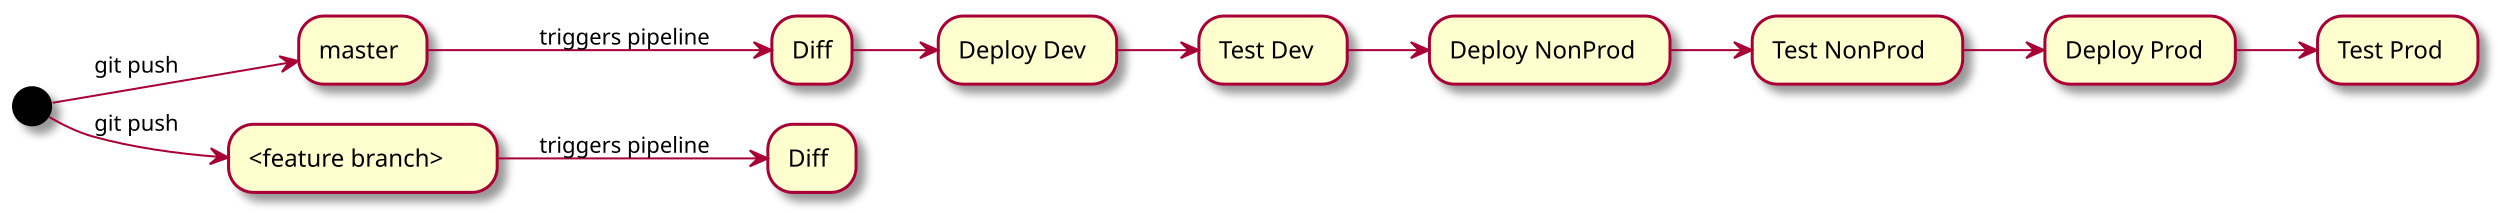
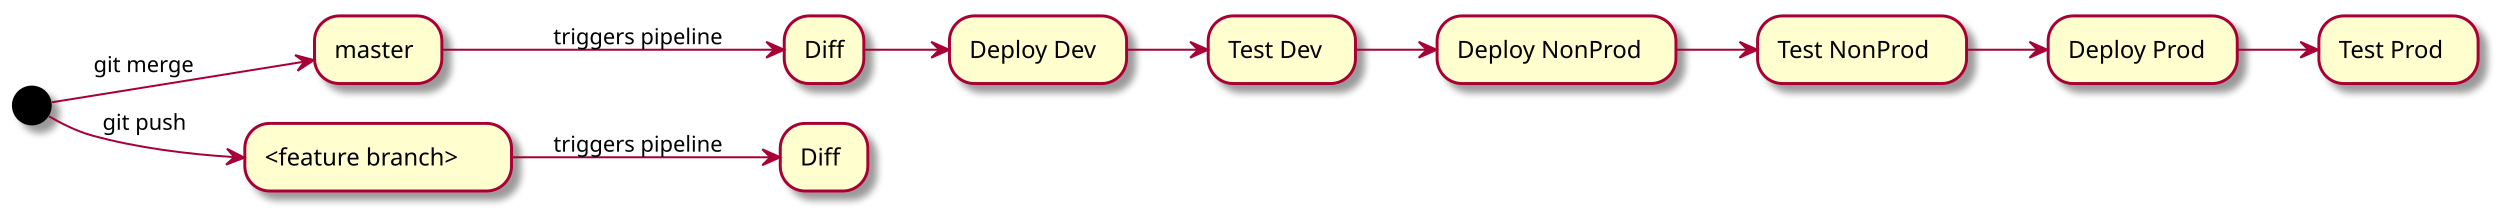
- <svg xmlns="http://www.w3.org/2000/svg" contentScriptType="application/ecmascript" contentStyleType="text/css" height="106px" preserveAspectRatio="none" style="width:1247px;height:106px;" version="1.1" viewBox="0 0 1247 106" width="1247px" zoomAndPan="magnify">
+ <svg xmlns="http://www.w3.org/2000/svg" contentScriptType="application/ecmascript" contentStyleType="text/css" height="106px" preserveAspectRatio="none" style="width:1256px;height:106px;" version="1.1" viewBox="0 0 1256 106" width="1256px" zoomAndPan="magnify">
  <defs>
-     <filter height="300%" id="f6bqw731pf730" width="300%" x="-1" y="-1">
+     <filter height="300%" id="f1pgq3xmlfupcy" width="300%" x="-1" y="-1">
      <feGaussianBlur result="blurOut" stdDeviation="2.0" />
      <feColorMatrix in="blurOut" result="blurOut2" type="matrix" values="0 0 0 0 0 0 0 0 0 0 0 0 0 0 0 0 0 0 .4 0" />
      <feOffset dx="4.0" dy="4.0" in="blurOut2" result="blurOut3" />
      <feBlend in="SourceGraphic" in2="blurOut3" mode="normal" />
    </filter>
  </defs>
  <g>
-     <ellipse cx="16" cy="53" fill="#000000" filter="url(#f6bqw731pf730)" rx="10" ry="10" style="stroke: none; stroke-width: 1.0;" />
-     <rect fill="#FEFECE" filter="url(#f6bqw731pf730)" height="33.969" rx="12.5" ry="12.5" style="stroke: #A80036; stroke-width: 1.5;" width="64" x="149" y="8" />
-     <text fill="#000000" font-family="sans-serif" font-size="12" lengthAdjust="spacingAndGlyphs" textLength="44" x="159" y="29.139">master</text>
-     <rect fill="#FEFECE" filter="url(#f6bqw731pf730)" height="33.969" rx="12.5" ry="12.5" style="stroke: #A80036; stroke-width: 1.5;" width="134" x="114" y="62" />
-     <text fill="#000000" font-family="sans-serif" font-size="12" lengthAdjust="spacingAndGlyphs" textLength="114" x="124" y="83.139">&lt;feature branch&gt;</text>
-     <rect fill="#FEFECE" filter="url(#f6bqw731pf730)" height="33.969" rx="12.5" ry="12.5" style="stroke: #A80036; stroke-width: 1.5;" width="40" x="385" y="8" />
-     <text fill="#000000" font-family="sans-serif" font-size="12" lengthAdjust="spacingAndGlyphs" textLength="20" x="395" y="29.139">Diff</text>
-     <rect fill="#FEFECE" filter="url(#f6bqw731pf730)" height="33.969" rx="12.5" ry="12.5" style="stroke: #A80036; stroke-width: 1.5;" width="44" x="383" y="62" />
-     <text fill="#000000" font-family="sans-serif" font-size="12" lengthAdjust="spacingAndGlyphs" textLength="20" x="393" y="83.139">Diff</text>
-     <rect fill="#FEFECE" filter="url(#f6bqw731pf730)" height="33.969" rx="12.5" ry="12.5" style="stroke: #A80036; stroke-width: 1.5;" width="89" x="468" y="8" />
-     <text fill="#000000" font-family="sans-serif" font-size="12" lengthAdjust="spacingAndGlyphs" textLength="69" x="478" y="29.139">Deploy Dev</text>
-     <rect fill="#FEFECE" filter="url(#f6bqw731pf730)" height="33.969" rx="12.5" ry="12.5" style="stroke: #A80036; stroke-width: 1.5;" width="74" x="598" y="8" />
-     <text fill="#000000" font-family="sans-serif" font-size="12" lengthAdjust="spacingAndGlyphs" textLength="54" x="608" y="29.139">Test Dev</text>
-     <rect fill="#FEFECE" filter="url(#f6bqw731pf730)" height="33.969" rx="12.5" ry="12.5" style="stroke: #A80036; stroke-width: 1.5;" width="120" x="713" y="8" />
-     <text fill="#000000" font-family="sans-serif" font-size="12" lengthAdjust="spacingAndGlyphs" textLength="100" x="723" y="29.139">Deploy NonProd</text>
-     <rect fill="#FEFECE" filter="url(#f6bqw731pf730)" height="33.969" rx="12.5" ry="12.5" style="stroke: #A80036; stroke-width: 1.5;" width="105" x="874" y="8" />
-     <text fill="#000000" font-family="sans-serif" font-size="12" lengthAdjust="spacingAndGlyphs" textLength="85" x="884" y="29.139">Test NonProd</text>
-     <rect fill="#FEFECE" filter="url(#f6bqw731pf730)" height="33.969" rx="12.5" ry="12.5" style="stroke: #A80036; stroke-width: 1.5;" width="95" x="1020" y="8" />
-     <text fill="#000000" font-family="sans-serif" font-size="12" lengthAdjust="spacingAndGlyphs" textLength="75" x="1030" y="29.139">Deploy Prod</text>
-     <rect fill="#FEFECE" filter="url(#f6bqw731pf730)" height="33.969" rx="12.5" ry="12.5" style="stroke: #A80036; stroke-width: 1.5;" width="80" x="1156" y="8" />
-     <text fill="#000000" font-family="sans-serif" font-size="12" lengthAdjust="spacingAndGlyphs" textLength="60" x="1166" y="29.139">Test Prod</text>
-     <path d="M26.322,51.248 C49.346,47.341 105.861,37.751 143.819,31.309 " fill="none" id="start-master" style="stroke: #A80036; stroke-width: 1.0;" />
-     <polygon fill="#A80036" points="148.815,30.462,139.272,28.024,143.885,31.299,140.611,35.911,148.815,30.462" style="stroke: #A80036; stroke-width: 1.0;" />
-     <text fill="#000000" font-family="sans-serif" font-size="11" lengthAdjust="spacingAndGlyphs" textLength="46" x="47" y="36.21">git push</text>
-     <path d="M24.568,58.393 C30.383,61.769 38.373,65.869 46,68 C65.939,73.571 88.13,76.612 108.666,78.203 " fill="none" id="start-&lt;feature branch&gt;" style="stroke: #A80036; stroke-width: 1.0;" />
-     <polygon fill="#A80036" points="113.849,78.577,105.16,73.939,108.862,78.217,104.585,81.919,113.849,78.577" style="stroke: #A80036; stroke-width: 1.0;" />
-     <text fill="#000000" font-family="sans-serif" font-size="11" lengthAdjust="spacingAndGlyphs" textLength="46" x="47" y="65.21">git push</text>
-     <path d="M213.094,25 C258.014,25 338.718,25 379.674,25 " fill="none" id="master-Diff" style="stroke: #A80036; stroke-width: 1.0;" />
-     <polygon fill="#A80036" points="384.943,25,375.943,21,379.943,25,375.943,29,384.943,25" style="stroke: #A80036; stroke-width: 1.0;" />
-     <text fill="#000000" font-family="sans-serif" font-size="11" lengthAdjust="spacingAndGlyphs" textLength="93" x="269" y="22.21">triggers pipeline</text>
-     <path d="M248.207,79 C291.576,79 345.672,79 377.657,79 " fill="none" id="&lt;feature branch&gt;-Diff " style="stroke: #A80036; stroke-width: 1.0;" />
-     <polygon fill="#A80036" points="382.98,79,373.98,75,377.98,79,373.98,83,382.98,79" style="stroke: #A80036; stroke-width: 1.0;" />
-     <text fill="#000000" font-family="sans-serif" font-size="11" lengthAdjust="spacingAndGlyphs" textLength="93" x="269" y="76.21">triggers pipeline</text>
-     <path d="M425.22,25 C435.851,25 449.396,25 462.627,25 " fill="none" id="Diff-Deploy Dev" style="stroke: #A80036; stroke-width: 1.0;" />
-     <polygon fill="#A80036" points="467.871,25,458.871,21,462.871,25,458.871,29,467.871,25" style="stroke: #A80036; stroke-width: 1.0;" />
-     <path d="M557.072,25 C568.699,25 581.195,25 592.701,25 " fill="none" id="Deploy Dev-Test Dev" style="stroke: #A80036; stroke-width: 1.0;" />
-     <polygon fill="#A80036" points="597.911,25,588.911,21,592.911,25,588.911,29,597.911,25" style="stroke: #A80036; stroke-width: 1.0;" />
-     <path d="M672.345,25 C683.241,25 695.481,25 707.574,25 " fill="none" id="Test Dev-Deploy NonProd" style="stroke: #A80036; stroke-width: 1.0;" />
-     <polygon fill="#A80036" points="712.744,25,703.744,21,707.744,25,703.744,29,712.744,25" style="stroke: #A80036; stroke-width: 1.0;" />
-     <path d="M833.227,25 C844.881,25 857.068,25 868.644,25 " fill="none" id="Deploy NonProd-Test NonProd" style="stroke: #A80036; stroke-width: 1.0;" />
-     <polygon fill="#A80036" points="873.916,25,864.916,21,868.916,25,864.916,29,873.916,25" style="stroke: #A80036; stroke-width: 1.0;" />
-     <path d="M979.003,25 C990.546,25 1002.779,25 1014.347,25 " fill="none" id="Test NonProd-Deploy Prod" style="stroke: #A80036; stroke-width: 1.0;" />
-     <polygon fill="#A80036" points="1019.61,25,1010.61,21,1014.61,25,1010.61,29,1019.61,25" style="stroke: #A80036; stroke-width: 1.0;" />
-     <path d="M1115.349,25 C1126.858,25 1139.12,25 1150.518,25 " fill="none" id="Deploy Prod-Test Prod" style="stroke: #A80036; stroke-width: 1.0;" />
-     <polygon fill="#A80036" points="1155.689,25,1146.689,21,1150.689,25,1146.689,29,1155.689,25" style="stroke: #A80036; stroke-width: 1.0;" />
+     <ellipse cx="16" cy="53" fill="#000000" filter="url(#f1pgq3xmlfupcy)" rx="10" ry="10" style="stroke: none; stroke-width: 1.0;" />
+     <rect fill="#FEFECE" filter="url(#f1pgq3xmlfupcy)" height="33.969" rx="12.5" ry="12.5" style="stroke: #A80036; stroke-width: 1.5;" width="64" x="158" y="8" />
+     <text fill="#000000" font-family="sans-serif" font-size="12" lengthAdjust="spacingAndGlyphs" textLength="44" x="168" y="29.139">master</text>
+     <rect fill="#FEFECE" filter="url(#f1pgq3xmlfupcy)" height="33.969" rx="12.5" ry="12.5" style="stroke: #A80036; stroke-width: 1.5;" width="134" x="123" y="62" />
+     <text fill="#000000" font-family="sans-serif" font-size="12" lengthAdjust="spacingAndGlyphs" textLength="114" x="133" y="83.139">&lt;feature branch&gt;</text>
+     <rect fill="#FEFECE" filter="url(#f1pgq3xmlfupcy)" height="33.969" rx="12.5" ry="12.5" style="stroke: #A80036; stroke-width: 1.5;" width="40" x="394" y="8" />
+     <text fill="#000000" font-family="sans-serif" font-size="12" lengthAdjust="spacingAndGlyphs" textLength="20" x="404" y="29.139">Diff</text>
+     <rect fill="#FEFECE" filter="url(#f1pgq3xmlfupcy)" height="33.969" rx="12.5" ry="12.5" style="stroke: #A80036; stroke-width: 1.5;" width="44" x="392" y="62" />
+     <text fill="#000000" font-family="sans-serif" font-size="12" lengthAdjust="spacingAndGlyphs" textLength="20" x="402" y="83.139">Diff</text>
+     <rect fill="#FEFECE" filter="url(#f1pgq3xmlfupcy)" height="33.969" rx="12.5" ry="12.5" style="stroke: #A80036; stroke-width: 1.5;" width="89" x="477" y="8" />
+     <text fill="#000000" font-family="sans-serif" font-size="12" lengthAdjust="spacingAndGlyphs" textLength="69" x="487" y="29.139">Deploy Dev</text>
+     <rect fill="#FEFECE" filter="url(#f1pgq3xmlfupcy)" height="33.969" rx="12.5" ry="12.5" style="stroke: #A80036; stroke-width: 1.5;" width="74" x="607" y="8" />
+     <text fill="#000000" font-family="sans-serif" font-size="12" lengthAdjust="spacingAndGlyphs" textLength="54" x="617" y="29.139">Test Dev</text>
+     <rect fill="#FEFECE" filter="url(#f1pgq3xmlfupcy)" height="33.969" rx="12.5" ry="12.5" style="stroke: #A80036; stroke-width: 1.5;" width="120" x="722" y="8" />
+     <text fill="#000000" font-family="sans-serif" font-size="12" lengthAdjust="spacingAndGlyphs" textLength="100" x="732" y="29.139">Deploy NonProd</text>
+     <rect fill="#FEFECE" filter="url(#f1pgq3xmlfupcy)" height="33.969" rx="12.5" ry="12.5" style="stroke: #A80036; stroke-width: 1.5;" width="105" x="883" y="8" />
+     <text fill="#000000" font-family="sans-serif" font-size="12" lengthAdjust="spacingAndGlyphs" textLength="85" x="893" y="29.139">Test NonProd</text>
+     <rect fill="#FEFECE" filter="url(#f1pgq3xmlfupcy)" height="33.969" rx="12.5" ry="12.5" style="stroke: #A80036; stroke-width: 1.5;" width="95" x="1029" y="8" />
+     <text fill="#000000" font-family="sans-serif" font-size="12" lengthAdjust="spacingAndGlyphs" textLength="75" x="1039" y="29.139">Deploy Prod</text>
+     <rect fill="#FEFECE" filter="url(#f1pgq3xmlfupcy)" height="33.969" rx="12.5" ry="12.5" style="stroke: #A80036; stroke-width: 1.5;" width="80" x="1165" y="8" />
+     <text fill="#000000" font-family="sans-serif" font-size="12" lengthAdjust="spacingAndGlyphs" textLength="60" x="1175" y="29.139">Test Prod</text>
+     <path d="M26.107,51.374 C50.194,47.498 111.984,37.554 152.435,31.045 " fill="none" id="start-master" style="stroke: #A80036; stroke-width: 1.0;" />
+     <polygon fill="#A80036" points="157.749,30.19,148.228,27.671,152.812,30.984,149.499,35.569,157.749,30.19" style="stroke: #A80036; stroke-width: 1.0;" />
+     <text fill="#000000" font-family="sans-serif" font-size="11" lengthAdjust="spacingAndGlyphs" textLength="55" x="47" y="36.21">git merge</text>
+     <path d="M24.564,58.406 C30.378,61.787 38.367,65.888 46,68 C68.803,74.309 94.36,77.462 117.544,78.928 " fill="none" id="start-&lt;feature branch&gt;" style="stroke: #A80036; stroke-width: 1.0;" />
+     <polygon fill="#A80036" points="122.761,79.232,114.009,74.715,117.769,78.941,113.543,82.701,122.761,79.232" style="stroke: #A80036; stroke-width: 1.0;" />
+     <text fill="#000000" font-family="sans-serif" font-size="11" lengthAdjust="spacingAndGlyphs" textLength="46" x="51.5" y="65.21">git push</text>
+     <path d="M222.094,25 C267.014,25 347.718,25 388.674,25 " fill="none" id="master-Diff" style="stroke: #A80036; stroke-width: 1.0;" />
+     <polygon fill="#A80036" points="393.943,25,384.943,21,388.943,25,384.943,29,393.943,25" style="stroke: #A80036; stroke-width: 1.0;" />
+     <text fill="#000000" font-family="sans-serif" font-size="11" lengthAdjust="spacingAndGlyphs" textLength="93" x="278" y="22.21">triggers pipeline</text>
+     <path d="M257.207,79 C300.576,79 354.672,79 386.657,79 " fill="none" id="&lt;feature branch&gt;-Diff " style="stroke: #A80036; stroke-width: 1.0;" />
+     <polygon fill="#A80036" points="391.98,79,382.98,75,386.98,79,382.98,83,391.98,79" style="stroke: #A80036; stroke-width: 1.0;" />
+     <text fill="#000000" font-family="sans-serif" font-size="11" lengthAdjust="spacingAndGlyphs" textLength="93" x="278" y="76.21">triggers pipeline</text>
+     <path d="M434.22,25 C444.851,25 458.396,25 471.627,25 " fill="none" id="Diff-Deploy Dev" style="stroke: #A80036; stroke-width: 1.0;" />
+     <polygon fill="#A80036" points="476.871,25,467.871,21,471.871,25,467.871,29,476.871,25" style="stroke: #A80036; stroke-width: 1.0;" />
+     <path d="M566.072,25 C577.699,25 590.195,25 601.701,25 " fill="none" id="Deploy Dev-Test Dev" style="stroke: #A80036; stroke-width: 1.0;" />
+     <polygon fill="#A80036" points="606.911,25,597.911,21,601.911,25,597.911,29,606.911,25" style="stroke: #A80036; stroke-width: 1.0;" />
+     <path d="M681.345,25 C692.241,25 704.481,25 716.574,25 " fill="none" id="Test Dev-Deploy NonProd" style="stroke: #A80036; stroke-width: 1.0;" />
+     <polygon fill="#A80036" points="721.744,25,712.744,21,716.744,25,712.744,29,721.744,25" style="stroke: #A80036; stroke-width: 1.0;" />
+     <path d="M842.227,25 C853.881,25 866.068,25 877.644,25 " fill="none" id="Deploy NonProd-Test NonProd" style="stroke: #A80036; stroke-width: 1.0;" />
+     <polygon fill="#A80036" points="882.916,25,873.916,21,877.916,25,873.916,29,882.916,25" style="stroke: #A80036; stroke-width: 1.0;" />
+     <path d="M988.003,25 C999.546,25 1011.779,25 1023.347,25 " fill="none" id="Test NonProd-Deploy Prod" style="stroke: #A80036; stroke-width: 1.0;" />
+     <polygon fill="#A80036" points="1028.61,25,1019.61,21,1023.61,25,1019.61,29,1028.61,25" style="stroke: #A80036; stroke-width: 1.0;" />
+     <path d="M1124.349,25 C1135.858,25 1148.12,25 1159.518,25 " fill="none" id="Deploy Prod-Test Prod" style="stroke: #A80036; stroke-width: 1.0;" />
+     <polygon fill="#A80036" points="1164.689,25,1155.689,21,1159.689,25,1155.689,29,1164.689,25" style="stroke: #A80036; stroke-width: 1.0;" />
  </g>
</svg>
